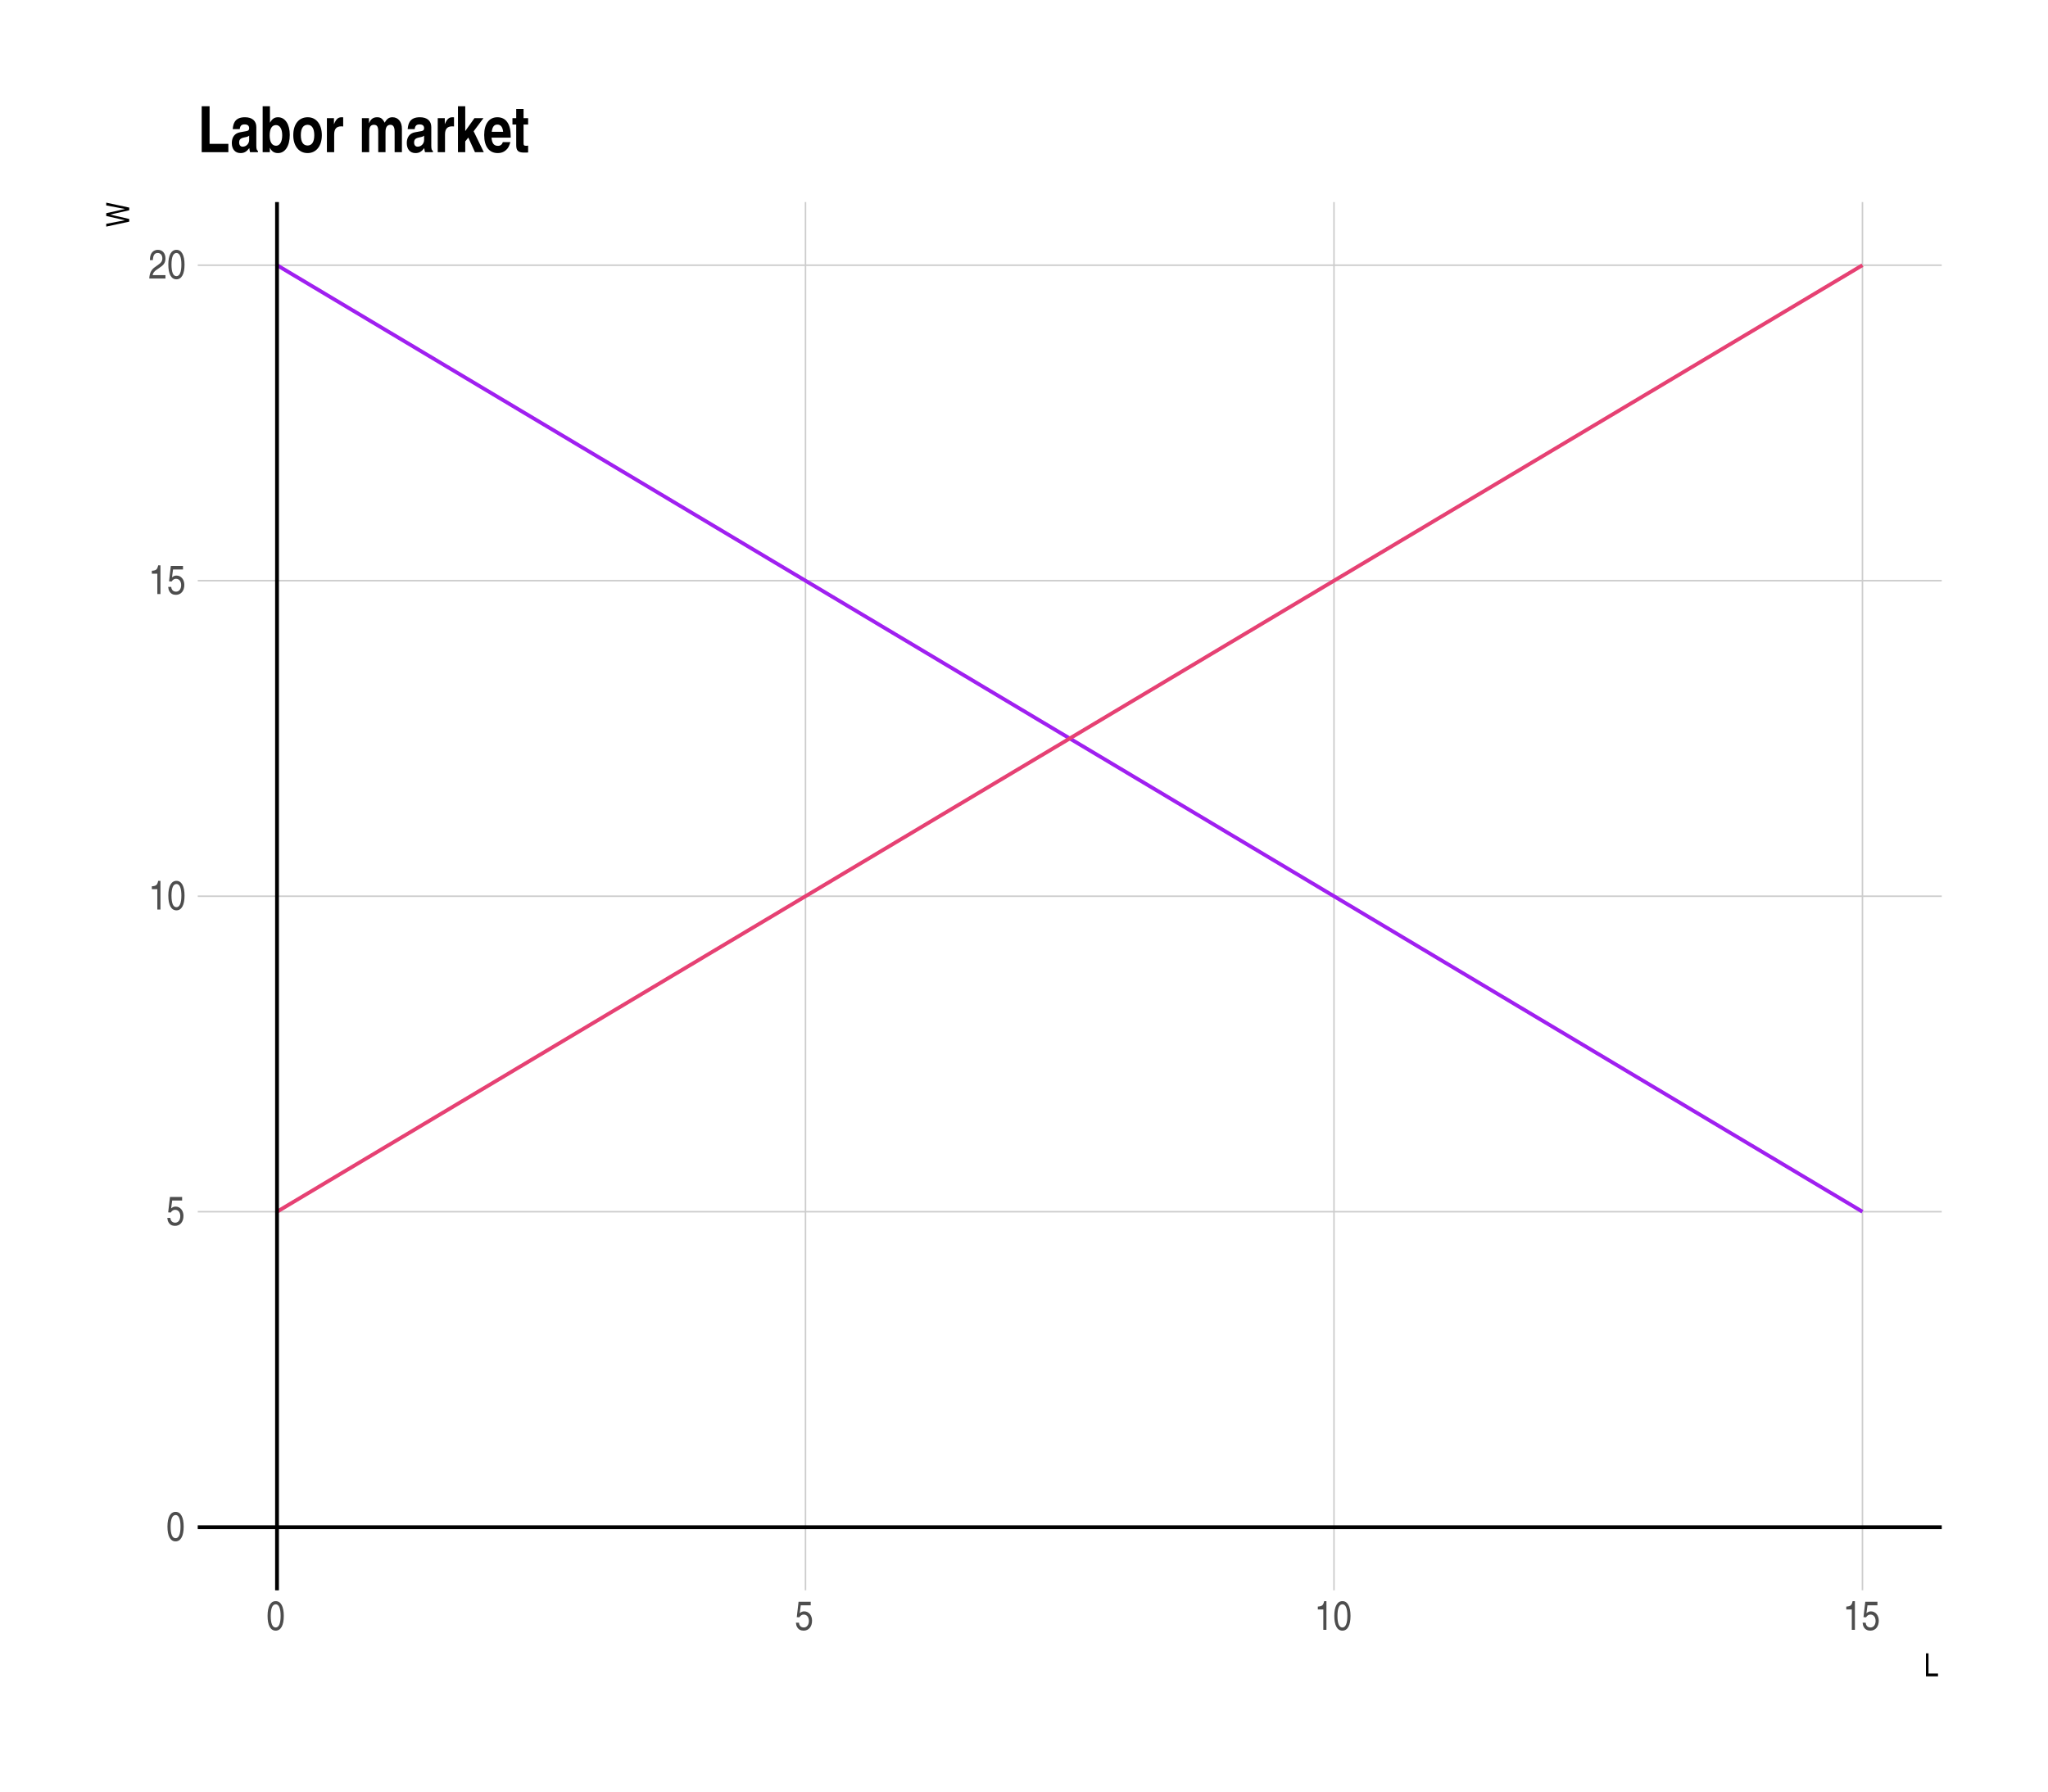
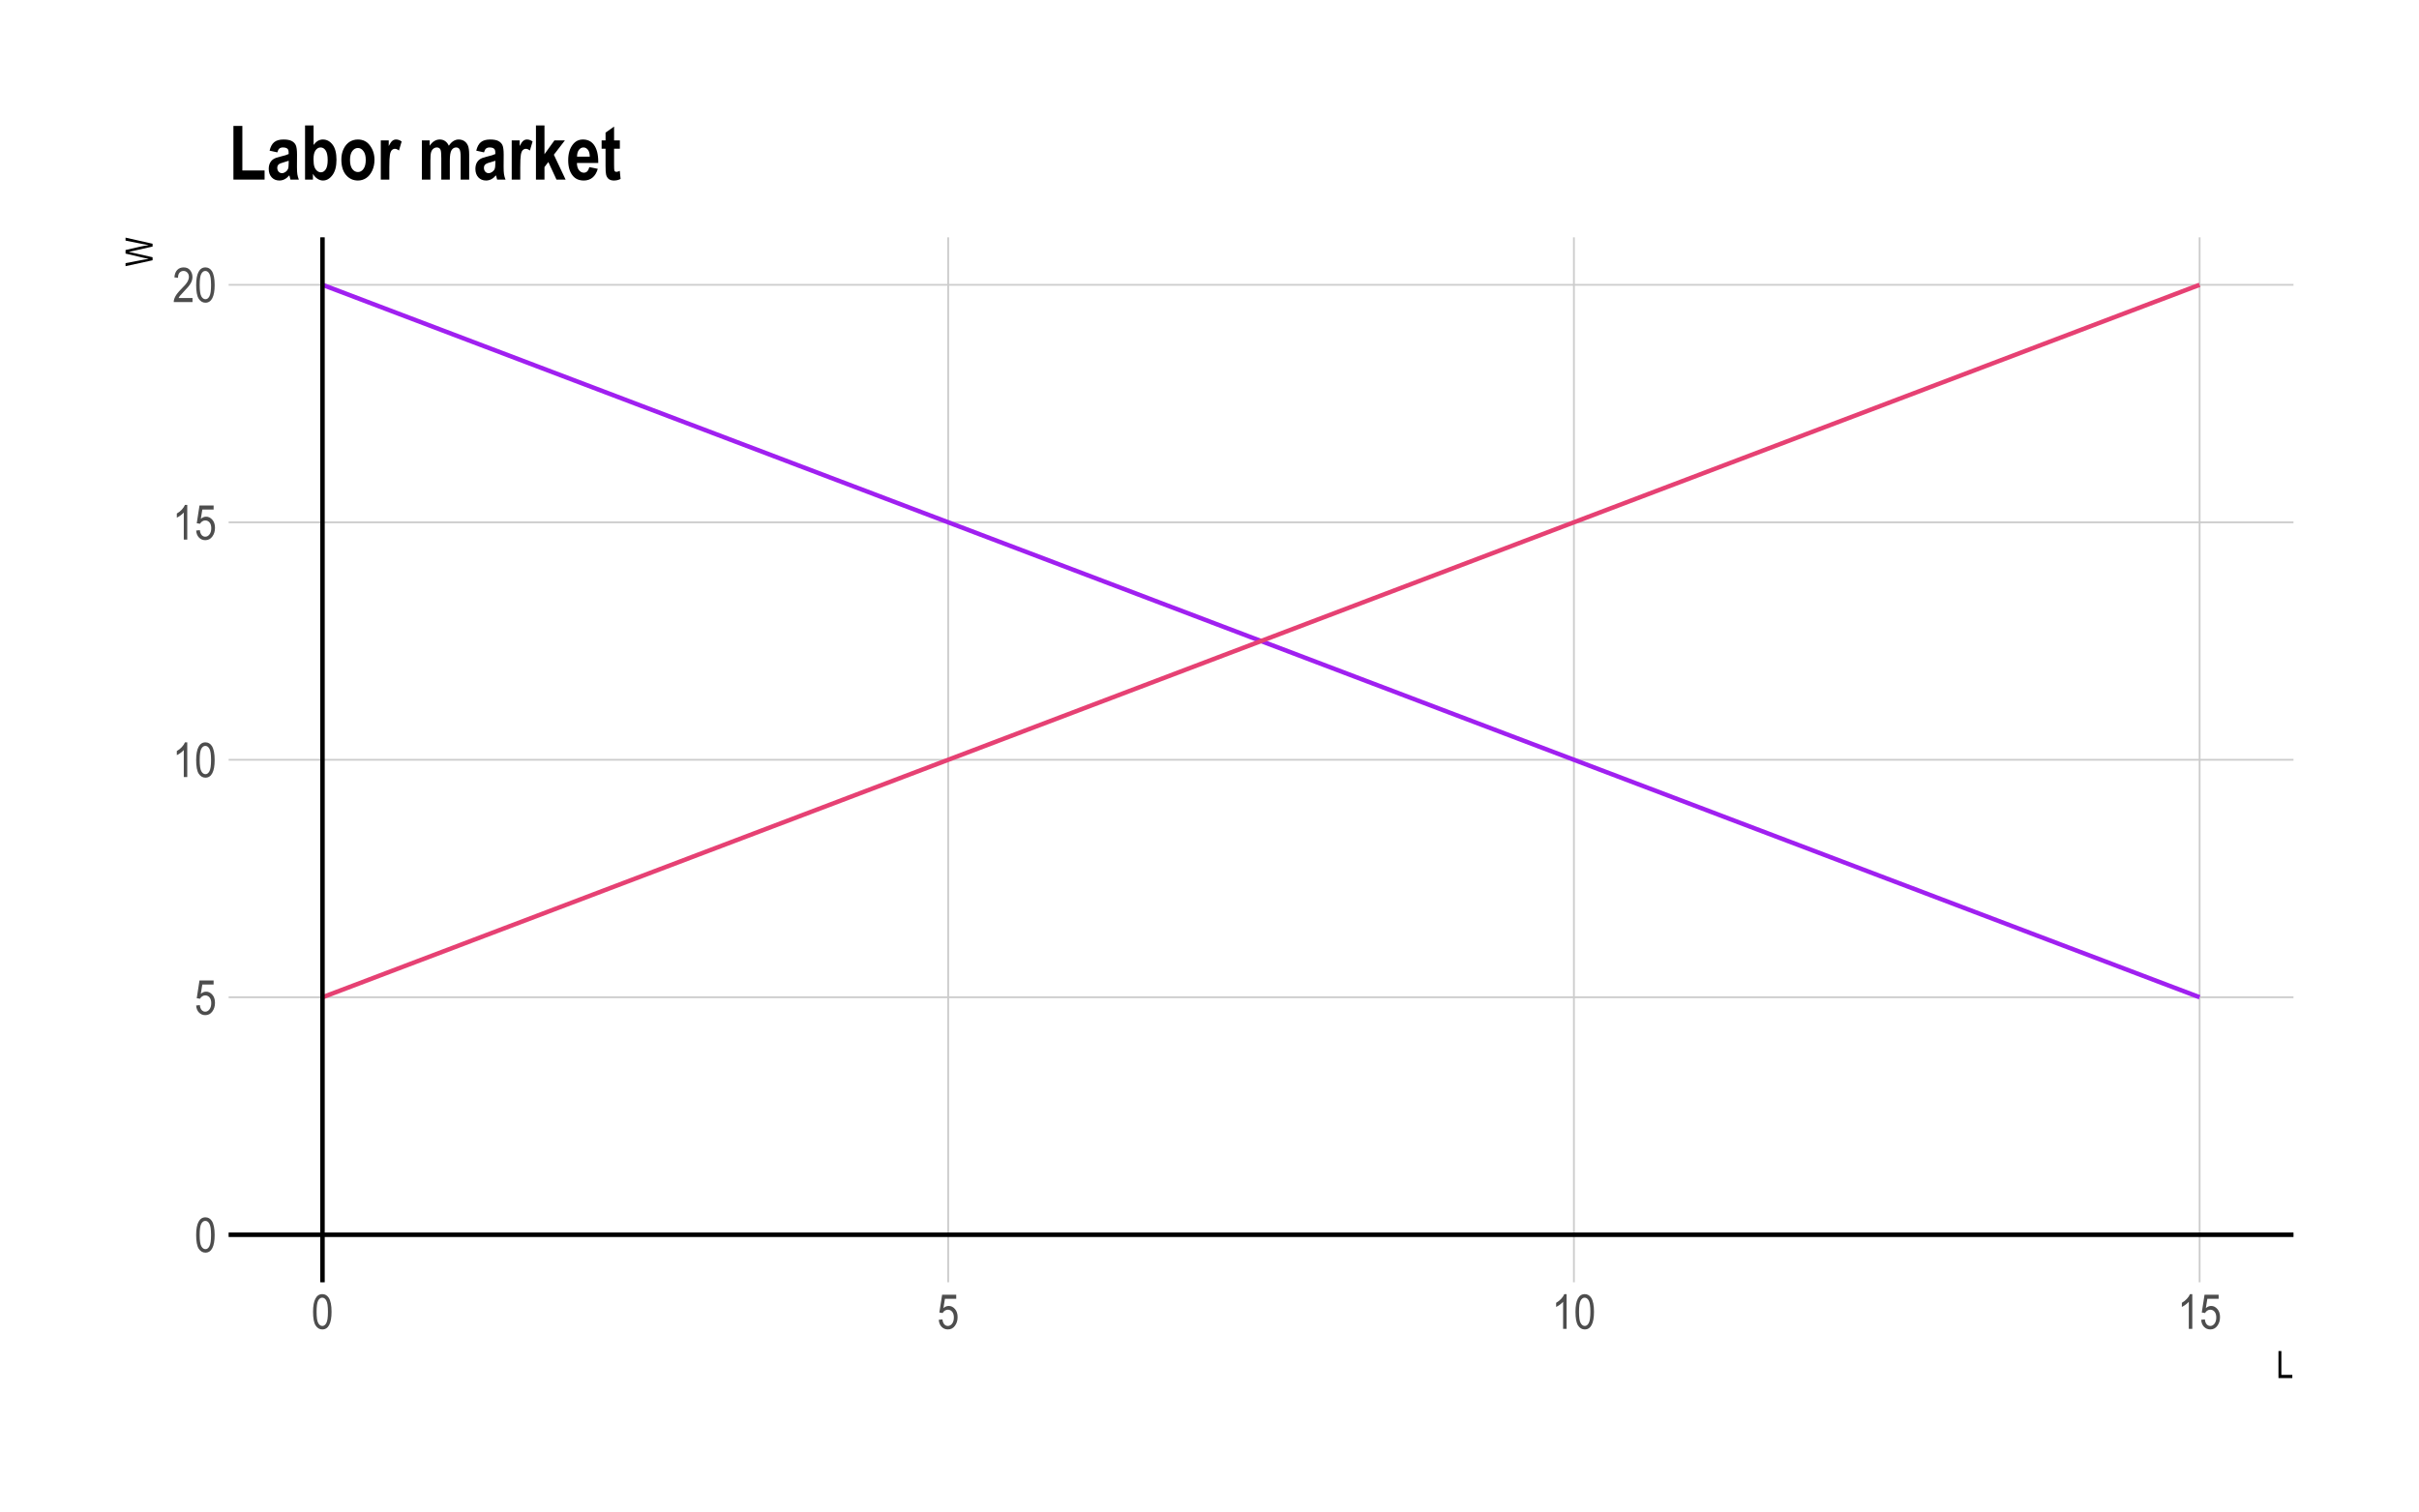
- <svg xmlns="http://www.w3.org/2000/svg" xmlns:xlink="http://www.w3.org/1999/xlink" width="576pt" height="504pt" viewBox="0 0 576 504" version="1.1">
+ <svg xmlns="http://www.w3.org/2000/svg" xmlns:xlink="http://www.w3.org/1999/xlink" width="576pt" height="360pt" viewBox="0 0 576 360" version="1.1">
  <defs>
    <g>
      <symbol overflow="visible" id="glyph0-0">
-         <path style="stroke:none;" d="" />
+         <path style="stroke:none;" d="M 0.25 0 L 0.25 -7.188 L 2.438 -7.188 L 2.438 0 Z M 0.516 -0.297 L 2.172 -0.297 L 2.172 -6.953 L 0.516 -6.953 Z M 0.516 -0.297 " />
      </symbol>
      <symbol overflow="visible" id="glyph0-1">
-         <path style="stroke:none;" d="M 2.641 -8.078 C 1.172 -8.078 0.344 -6.594 0.344 -3.938 C 0.344 -1.281 1.156 0.219 2.625 0.219 C 4.078 0.219 4.906 -1.281 4.906 -3.922 C 4.906 -6.562 4.078 -8.078 2.641 -8.078 Z M 2.641 -7.188 C 3.531 -7.188 4.016 -6.047 4.016 -3.938 C 4.016 -1.812 3.531 -0.672 2.625 -0.672 C 1.703 -0.672 1.234 -1.797 1.234 -3.938 C 1.234 -6.078 1.719 -7.188 2.641 -7.188 Z M 2.641 -7.188 " />
+         <path style="stroke:none;" d="M 0.375 -4.062 C 0.375 -5.438 0.562 -6.477 0.938 -7.188 C 1.312 -7.906 1.859 -8.266 2.578 -8.266 C 3.223 -8.266 3.734 -7.977 4.109 -7.406 C 4.555 -6.707 4.781 -5.594 4.781 -4.062 C 4.781 -2.688 4.594 -1.641 4.219 -0.922 C 3.852 -0.211 3.305 0.141 2.578 0.141 C 1.93 0.141 1.398 -0.172 0.984 -0.797 C 0.578 -1.43 0.375 -2.52 0.375 -4.062 Z M 1.219 -4.062 C 1.219 -2.727 1.348 -1.832 1.609 -1.375 C 1.867 -0.914 2.195 -0.688 2.594 -0.688 C 2.969 -0.688 3.281 -0.914 3.531 -1.375 C 3.789 -1.844 3.922 -2.738 3.922 -4.062 C 3.922 -5.395 3.789 -6.285 3.531 -6.734 C 3.281 -7.191 2.953 -7.422 2.547 -7.422 C 2.172 -7.422 1.852 -7.191 1.594 -6.734 C 1.344 -6.273 1.219 -5.383 1.219 -4.062 Z M 1.219 -4.062 " />
      </symbol>
      <symbol overflow="visible" id="glyph0-2">
-         <path style="stroke:none;" d="M 1.672 -6.906 L 4.469 -6.906 L 4.469 -7.906 L 1.047 -7.906 L 0.547 -3.578 L 1.266 -3.531 C 1.641 -4.078 2 -4.297 2.5 -4.297 C 3.375 -4.297 3.953 -3.594 3.953 -2.516 C 3.953 -1.422 3.375 -0.672 2.516 -0.672 C 2.062 -0.672 1.641 -0.859 1.422 -1.203 C 1.266 -1.422 1.203 -1.625 1.156 -2.016 L 0.297 -2.016 C 0.375 -1.391 0.453 -1.109 0.656 -0.766 C 1.031 -0.109 1.641 0.219 2.469 0.219 C 3.906 0.219 4.844 -0.891 4.844 -2.594 C 4.844 -4.094 3.922 -5.203 2.641 -5.203 C 2.156 -5.203 1.781 -5.047 1.375 -4.688 Z M 1.672 -6.906 " />
+         <path style="stroke:none;" d="M 0.375 -2.156 L 1.25 -2.25 C 1.312 -1.719 1.461 -1.32 1.703 -1.062 C 1.941 -0.812 2.219 -0.688 2.531 -0.688 C 2.926 -0.688 3.266 -0.867 3.547 -1.234 C 3.828 -1.598 3.969 -2.094 3.969 -2.719 C 3.969 -3.301 3.832 -3.754 3.562 -4.078 C 3.289 -4.398 2.945 -4.562 2.531 -4.562 C 2.281 -4.562 2.047 -4.488 1.828 -4.344 C 1.609 -4.207 1.43 -4.016 1.297 -3.766 L 0.516 -3.891 L 1.172 -8.125 L 4.531 -8.125 L 4.531 -7.156 L 1.844 -7.156 L 1.484 -4.938 C 1.879 -5.281 2.301 -5.453 2.75 -5.453 C 3.312 -5.453 3.801 -5.211 4.219 -4.734 C 4.645 -4.254 4.859 -3.609 4.859 -2.797 C 4.859 -1.984 4.645 -1.289 4.219 -0.719 C 3.801 -0.145 3.242 0.141 2.547 0.141 C 1.961 0.141 1.469 -0.062 1.062 -0.469 C 0.656 -0.875 0.426 -1.438 0.375 -2.156 Z M 0.375 -2.156 " />
      </symbol>
      <symbol overflow="visible" id="glyph0-3">
-         <path style="stroke:none;" d="M 3.375 -8.078 L 2.734 -8.078 C 2.469 -6.891 2.188 -6.641 0.953 -6.547 L 0.953 -5.734 L 2.5 -5.734 L 2.5 0 L 3.375 0 Z M 3.375 -8.078 " />
+         <path style="stroke:none;" d="M 3.5 0 L 2.672 0 L 2.672 -6.438 C 2.473 -6.219 2.211 -5.988 1.891 -5.75 C 1.578 -5.52 1.285 -5.344 1.016 -5.219 L 1.016 -6.203 C 1.473 -6.461 1.875 -6.781 2.219 -7.156 C 2.57 -7.539 2.816 -7.91 2.953 -8.266 L 3.5 -8.266 Z M 3.5 0 " />
      </symbol>
      <symbol overflow="visible" id="glyph0-4">
-         <path style="stroke:none;" d="M 1.234 -5.188 C 1.312 -6.594 1.719 -7.188 2.594 -7.188 C 3.375 -7.188 3.906 -6.594 3.906 -5.688 C 3.906 -5.266 3.797 -4.906 3.594 -4.641 C 3.453 -4.422 3.234 -4.219 2.672 -3.828 L 1.797 -3.203 C 0.766 -2.469 0.297 -1.5 0.234 0 L 4.781 0 L 4.781 -0.953 L 1.172 -0.953 C 1.234 -1.5 1.656 -2.062 2.328 -2.5 L 3.016 -2.969 C 3.734 -3.453 4.062 -3.734 4.312 -4.078 C 4.641 -4.516 4.781 -5.031 4.781 -5.656 C 4.781 -7.125 3.938 -8.078 2.656 -8.078 C 1.859 -8.078 1.188 -7.703 0.828 -7.078 C 0.547 -6.578 0.438 -6.125 0.406 -5.188 Z M 1.234 -5.188 " />
+         <path style="stroke:none;" d="M 4.75 -0.969 L 4.75 0 L 0.281 0 C 0.27 -0.395 0.391 -0.832 0.641 -1.312 C 0.891 -1.801 1.344 -2.379 2 -3.047 C 2.781 -3.816 3.289 -4.41 3.531 -4.828 C 3.77 -5.254 3.891 -5.648 3.891 -6.016 C 3.891 -6.43 3.766 -6.77 3.516 -7.031 C 3.273 -7.289 2.973 -7.422 2.609 -7.422 C 2.223 -7.422 1.906 -7.281 1.656 -7 C 1.414 -6.719 1.297 -6.312 1.297 -5.781 L 0.438 -5.891 C 0.5 -6.672 0.723 -7.258 1.109 -7.656 C 1.492 -8.062 2.004 -8.266 2.641 -8.266 C 3.328 -8.266 3.848 -8.031 4.203 -7.562 C 4.555 -7.102 4.734 -6.578 4.734 -5.984 C 4.734 -5.461 4.594 -4.957 4.312 -4.469 C 4.039 -3.988 3.516 -3.352 2.734 -2.562 C 2.242 -2.051 1.926 -1.703 1.781 -1.516 C 1.633 -1.336 1.52 -1.156 1.438 -0.969 Z M 4.75 -0.969 " />
      </symbol>
      <symbol overflow="visible" id="glyph1-0">
-         <path style="stroke:none;" d="" />
+         <path style="stroke:none;" d="M 0.188 0 L 0.188 -5.625 L 1.906 -5.625 L 1.906 0 Z M 0.406 -0.234 L 1.703 -0.234 L 1.703 -5.438 L 0.406 -5.438 Z M 0.406 -0.234 " />
      </symbol>
      <symbol overflow="visible" id="glyph1-1">
-         <path style="stroke:none;" d="M 1.281 -6.469 L 0.562 -6.469 L 0.562 0 L 3.953 0 L 3.953 -0.781 L 1.281 -0.781 Z M 1.281 -6.469 " />
+         <path style="stroke:none;" d="M 0.531 0 L 0.531 -6.438 L 1.219 -6.438 L 1.219 -0.766 L 3.828 -0.766 L 3.828 0 Z M 0.531 0 " />
      </symbol>
      <symbol overflow="visible" id="glyph2-0">
-         <path style="stroke:none;" d="" />
+         <path style="stroke:none;" d="M 0 -0.188 L -5.625 -0.188 L -5.625 -1.906 L 0 -1.906 Z M -0.234 -0.406 L -0.234 -1.703 L -5.438 -1.703 L -5.438 -0.406 Z M -0.234 -0.406 " />
      </symbol>
      <symbol overflow="visible" id="glyph2-1">
-         <path style="stroke:none;" d="M -5.391 -3.484 L 0 -4.703 L 0 -5.453 L -6.469 -6.844 L -6.469 -6.062 L -1.172 -5.062 L -6.469 -3.875 L -6.469 -3.094 L -1.172 -1.891 L -6.469 -0.891 L -6.469 -0.109 L 0 -1.5 L 0 -2.25 Z M -5.391 -3.484 " />
+         <path style="stroke:none;" d="M 0 -1.5 L -6.438 -0.094 L -6.438 -0.812 L -2.219 -1.625 C -1.781 -1.707 -1.344 -1.781 -0.906 -1.844 L -2.094 -2.078 L -6.438 -3.094 L -6.438 -3.938 L -3.188 -4.688 C -2.383 -4.875 -1.625 -5.016 -0.906 -5.109 C -1.32 -5.172 -1.785 -5.254 -2.297 -5.359 L -6.438 -6.188 L -6.438 -6.891 L 0 -5.438 L 0 -4.766 L -4.906 -3.656 L -5.672 -3.484 C -5.391 -3.441 -5.133 -3.391 -4.906 -3.328 L 0 -2.219 Z M 0 -1.5 " />
      </symbol>
      <symbol overflow="visible" id="glyph3-0">
-         <path style="stroke:none;" d="" />
+         <path style="stroke:none;" d="M 0.391 0 L 0.391 -11.25 L 3.812 -11.25 L 3.812 0 Z M 0.797 -0.469 L 3.406 -0.469 L 3.406 -10.875 L 0.797 -10.875 Z M 0.797 -0.469 " />
      </symbol>
      <symbol overflow="visible" id="glyph3-1">
-         <path style="stroke:none;" d="M 3.328 -12.922 L 1.109 -12.922 L 1.109 0 L 8.609 0 L 8.609 -2.344 L 3.328 -2.344 Z M 3.328 -12.922 " />
+         <path style="stroke:none;" d="M 1.141 0 L 1.141 -12.781 L 3.266 -12.781 L 3.266 -2.172 L 8.562 -2.172 L 8.562 0 Z M 1.141 0 " />
      </symbol>
      <symbol overflow="visible" id="glyph3-2">
-         <path style="stroke:none;" d="M 2.656 -6.484 C 2.797 -7.453 3.156 -7.812 4.031 -7.812 C 4.875 -7.812 5.312 -7.453 5.312 -6.734 C 5.312 -6.266 5.094 -6.031 4.594 -5.938 L 2.734 -5.594 C 1.266 -5.328 0.438 -4.234 0.438 -2.562 C 0.438 -0.828 1.375 0.25 2.875 0.25 C 3.906 0.25 4.547 -0.109 5.359 -1.141 C 5.422 -0.609 5.438 -0.469 5.562 0 L 7.781 0 L 7.781 -0.375 C 7.453 -0.516 7.328 -0.922 7.328 -1.875 L 7.328 -7.062 C 7.328 -8.812 6.156 -9.828 4.141 -9.828 C 2.766 -9.828 1.859 -9.438 1.297 -8.609 C 0.953 -8.047 0.797 -7.547 0.688 -6.484 Z M 5.312 -3.438 C 5.312 -2.391 4.5 -1.547 3.484 -1.547 C 2.875 -1.547 2.5 -2 2.5 -2.719 C 2.5 -3.547 2.859 -3.922 3.906 -4.141 C 4.734 -4.297 5.047 -4.406 5.312 -4.656 Z M 5.312 -3.438 " />
+         <path style="stroke:none;" d="M 2.578 -6.484 L 0.734 -6.891 C 0.961 -7.836 1.332 -8.516 1.844 -8.922 C 2.352 -9.336 3.086 -9.547 4.047 -9.547 C 4.898 -9.547 5.551 -9.426 6 -9.188 C 6.457 -8.945 6.781 -8.617 6.969 -8.203 C 7.164 -7.785 7.266 -7.035 7.266 -5.953 L 7.25 -3.062 C 7.25 -2.258 7.281 -1.66 7.344 -1.266 C 7.406 -0.867 7.523 -0.445 7.703 0 L 5.703 0 L 5.438 -1.016 C 5.094 -0.609 4.723 -0.301 4.328 -0.094 C 3.93 0.113 3.508 0.219 3.062 0.219 C 2.32 0.219 1.711 -0.031 1.234 -0.531 C 0.766 -1.039 0.531 -1.711 0.531 -2.547 C 0.531 -3.066 0.625 -3.523 0.812 -3.922 C 1.008 -4.316 1.281 -4.629 1.625 -4.859 C 1.977 -5.098 2.547 -5.305 3.328 -5.484 C 4.266 -5.703 4.914 -5.906 5.281 -6.094 C 5.281 -6.602 5.242 -6.938 5.172 -7.094 C 5.098 -7.258 4.961 -7.395 4.766 -7.5 C 4.566 -7.602 4.289 -7.656 3.938 -7.656 C 3.57 -7.656 3.285 -7.57 3.078 -7.406 C 2.867 -7.238 2.703 -6.93 2.578 -6.484 Z M 5.281 -4.484 C 5.02 -4.379 4.617 -4.254 4.078 -4.109 C 3.453 -3.953 3.039 -3.77 2.844 -3.562 C 2.656 -3.363 2.562 -3.109 2.562 -2.797 C 2.562 -2.441 2.664 -2.141 2.875 -1.891 C 3.094 -1.648 3.363 -1.531 3.688 -1.531 C 3.969 -1.531 4.25 -1.629 4.531 -1.828 C 4.812 -2.023 5.004 -2.254 5.109 -2.516 C 5.223 -2.785 5.281 -3.273 5.281 -3.984 Z M 5.281 -4.484 " />
      </symbol>
      <symbol overflow="visible" id="glyph3-3">
-         <path style="stroke:none;" d="M 2.953 -12.922 L 0.906 -12.922 L 0.906 0 L 2.922 0 L 2.922 -1.266 C 3.422 -0.234 4.141 0.25 5.219 0.25 C 7.234 0.25 8.531 -1.75 8.531 -4.891 C 8.531 -7.859 7.219 -9.828 5.234 -9.828 C 4.234 -9.828 3.578 -9.391 2.953 -8.281 Z M 4.656 -7.625 C 5.734 -7.625 6.406 -6.547 6.406 -4.75 C 6.406 -2.953 5.734 -1.812 4.688 -1.812 C 3.531 -1.812 2.875 -2.859 2.875 -4.703 C 2.875 -6.609 3.516 -7.625 4.656 -7.625 Z M 4.656 -7.625 " />
+         <path style="stroke:none;" d="M 0.969 0 L 0.969 -12.891 L 3 -12.891 L 3 -8.25 C 3.312 -8.676 3.648 -9 4.016 -9.219 C 4.391 -9.438 4.789 -9.547 5.219 -9.547 C 6.125 -9.547 6.891 -9.141 7.516 -8.328 C 8.141 -7.516 8.453 -6.312 8.453 -4.719 C 8.453 -3.133 8.129 -1.914 7.484 -1.062 C 6.848 -0.207 6.098 0.219 5.234 0.219 C 4.797 0.219 4.363 0.082 3.938 -0.188 C 3.508 -0.457 3.145 -0.852 2.844 -1.375 L 2.844 0 Z M 2.984 -4.875 C 2.984 -4.07 3.055 -3.457 3.203 -3.031 C 3.359 -2.613 3.578 -2.289 3.859 -2.062 C 4.141 -1.844 4.438 -1.734 4.75 -1.734 C 5.195 -1.734 5.578 -1.969 5.891 -2.438 C 6.203 -2.906 6.359 -3.645 6.359 -4.656 C 6.359 -5.707 6.195 -6.469 5.875 -6.938 C 5.562 -7.414 5.16 -7.656 4.672 -7.656 C 4.203 -7.656 3.801 -7.426 3.469 -6.969 C 3.145 -6.508 2.984 -5.812 2.984 -4.875 Z M 2.984 -4.875 " />
      </symbol>
      <symbol overflow="visible" id="glyph3-4">
-         <path style="stroke:none;" d="M 4.578 -9.828 C 2.062 -9.828 0.5 -7.891 0.5 -4.766 C 0.5 -1.734 2.094 0.25 4.516 0.25 C 6.953 0.25 8.531 -1.734 8.531 -4.766 C 8.531 -7.828 6.969 -9.828 4.578 -9.828 Z M 4.531 -7.703 C 5.734 -7.703 6.406 -6.656 6.406 -4.781 C 6.406 -2.891 5.734 -1.875 4.516 -1.875 C 3.297 -1.875 2.625 -2.891 2.625 -4.781 C 2.625 -6.703 3.297 -7.703 4.531 -7.703 Z M 4.531 -7.703 " />
+         <path style="stroke:none;" d="M 0.594 -4.797 C 0.594 -5.711 0.77 -6.547 1.125 -7.297 C 1.488 -8.047 1.961 -8.609 2.547 -8.984 C 3.141 -9.359 3.801 -9.547 4.531 -9.547 C 5.758 -9.547 6.723 -9.062 7.422 -8.094 C 8.129 -7.133 8.484 -6.008 8.484 -4.719 C 8.484 -3.758 8.301 -2.891 7.938 -2.109 C 7.57 -1.336 7.094 -0.754 6.5 -0.359 C 5.906 0.023 5.254 0.219 4.547 0.219 C 3.41 0.219 2.469 -0.211 1.719 -1.078 C 0.969 -1.953 0.594 -3.191 0.594 -4.797 Z M 2.656 -4.672 C 2.656 -3.723 2.836 -3.004 3.203 -2.516 C 3.578 -2.035 4.023 -1.797 4.547 -1.797 C 5.055 -1.797 5.492 -2.039 5.859 -2.531 C 6.223 -3.02 6.406 -3.738 6.406 -4.688 C 6.406 -5.613 6.219 -6.316 5.844 -6.797 C 5.477 -7.285 5.039 -7.531 4.531 -7.531 C 4.02 -7.531 3.578 -7.285 3.203 -6.797 C 2.836 -6.316 2.656 -5.609 2.656 -4.672 Z M 2.656 -4.672 " />
      </symbol>
      <symbol overflow="visible" id="glyph3-5">
-         <path style="stroke:none;" d="M 0.938 0 L 2.984 0 L 2.984 -4.984 C 2.984 -6.531 3.625 -7.266 4.984 -7.266 C 5.219 -7.266 5.328 -7.266 5.516 -7.234 L 5.516 -9.797 L 5.422 -9.812 C 5.203 -9.828 5.203 -9.828 5.094 -9.828 C 4.094 -9.828 3.531 -9.328 2.922 -7.859 L 2.922 -9.578 L 0.938 -9.578 Z M 0.938 0 " />
+         <path style="stroke:none;" d="M 3 0 L 0.969 0 L 0.969 -9.328 L 2.859 -9.328 L 2.859 -8 C 3.18 -8.625 3.469 -9.035 3.719 -9.234 C 3.977 -9.441 4.273 -9.547 4.609 -9.547 C 5.066 -9.547 5.508 -9.391 5.938 -9.078 L 5.297 -6.922 C 4.961 -7.191 4.645 -7.328 4.344 -7.328 C 4.062 -7.328 3.812 -7.223 3.594 -7.016 C 3.383 -6.805 3.234 -6.43 3.141 -5.891 C 3.047 -5.348 3 -4.348 3 -2.891 Z M 3 0 " />
      </symbol>
      <symbol overflow="visible" id="glyph3-6">
        <path style="stroke:none;" d="" />
      </symbol>
      <symbol overflow="visible" id="glyph3-7">
-         <path style="stroke:none;" d="M 2.922 -9.578 L 0.938 -9.578 L 0.938 0 L 2.984 0 L 2.984 -5.828 C 2.984 -7.078 3.422 -7.703 4.297 -7.703 C 5.203 -7.703 5.531 -7.203 5.531 -5.766 L 5.531 0 L 7.578 0 L 7.578 -5.734 C 7.578 -7.016 8.062 -7.703 8.969 -7.703 C 9.734 -7.703 10.141 -7.062 10.141 -5.812 L 10.141 0 L 12.188 0 L 12.188 -6.625 C 12.188 -8.547 11.125 -9.828 9.547 -9.828 C 8.562 -9.828 7.969 -9.406 7.344 -8.297 C 6.719 -9.469 6.203 -9.828 5.219 -9.828 C 4.109 -9.828 3.422 -9.312 2.922 -8.125 Z M 2.922 -9.578 " />
+         <path style="stroke:none;" d="M 0.906 -9.328 L 2.766 -9.328 L 2.766 -8.062 C 3.098 -8.562 3.461 -8.93 3.859 -9.172 C 4.266 -9.422 4.695 -9.547 5.156 -9.547 C 5.645 -9.547 6.07 -9.422 6.438 -9.172 C 6.801 -8.93 7.098 -8.562 7.328 -8.062 C 7.66 -8.562 8.02 -8.93 8.406 -9.172 C 8.801 -9.422 9.219 -9.547 9.656 -9.547 C 10.176 -9.547 10.625 -9.422 11 -9.172 C 11.383 -8.922 11.676 -8.562 11.875 -8.094 C 12.07 -7.633 12.172 -6.926 12.172 -5.969 L 12.172 0 L 10.141 0 L 10.141 -5.328 C 10.141 -6.266 10.055 -6.883 9.891 -7.188 C 9.723 -7.5 9.445 -7.656 9.062 -7.656 C 8.613 -7.656 8.25 -7.438 7.969 -7 C 7.695 -6.57 7.562 -5.734 7.562 -4.484 L 7.562 0 L 5.531 0 L 5.531 -5.109 C 5.531 -6.129 5.473 -6.785 5.359 -7.078 C 5.211 -7.461 4.914 -7.656 4.469 -7.656 C 4.176 -7.656 3.898 -7.555 3.641 -7.359 C 3.391 -7.16 3.207 -6.867 3.094 -6.484 C 2.988 -6.098 2.938 -5.445 2.938 -4.531 L 2.938 0 L 0.906 0 Z M 0.906 -9.328 " />
      </symbol>
      <symbol overflow="visible" id="glyph3-8">
-         <path style="stroke:none;" d="M 3.078 -3.031 L 3.938 -4.109 L 5.812 0 L 8.297 0 L 5.438 -5.875 L 8.203 -9.578 L 5.672 -9.578 L 3.078 -5.938 L 3.078 -12.922 L 1.031 -12.922 L 1.031 0 L 3.078 0 Z M 3.078 -3.031 " />
+         <path style="stroke:none;" d="M 1 0 L 1 -12.891 L 3.031 -12.891 L 3.031 -6.047 L 5.391 -9.328 L 7.891 -9.328 L 5.266 -5.922 L 8.062 0 L 5.891 0 L 3.953 -4.188 L 3.031 -2.984 L 3.031 0 Z M 1 0 " />
      </symbol>
      <symbol overflow="visible" id="glyph3-9">
-         <path style="stroke:none;" d="M 5.578 -2.828 C 5.375 -2.141 4.906 -1.781 4.219 -1.781 C 3.094 -1.781 2.531 -2.484 2.406 -4.094 L 7.797 -4.094 L 7.797 -4.531 C 7.797 -7.938 6.469 -9.828 4.062 -9.828 C 1.734 -9.828 0.344 -7.953 0.344 -4.828 C 0.344 -1.578 1.734 0.25 4.172 0.25 C 5.062 0.25 5.797 0 6.391 -0.516 C 7.062 -1.078 7.359 -1.641 7.703 -2.828 Z M 2.469 -5.734 C 2.641 -7.125 3.125 -7.766 4.047 -7.766 C 4.984 -7.766 5.531 -7.094 5.672 -5.734 Z M 2.469 -5.734 " />
+         <path style="stroke:none;" d="M 5.5 -2.969 L 7.516 -2.562 C 7.242 -1.625 6.82 -0.926 6.25 -0.469 C 5.688 -0.008 5 0.219 4.188 0.219 C 3.051 0.219 2.176 -0.16 1.562 -0.922 C 0.832 -1.797 0.469 -3.023 0.469 -4.609 C 0.469 -6.172 0.836 -7.422 1.578 -8.359 C 2.191 -9.148 2.992 -9.547 3.984 -9.547 C 5.078 -9.547 5.938 -9.141 6.562 -8.328 C 7.27 -7.398 7.625 -6.035 7.625 -4.234 L 7.625 -3.953 L 2.547 -3.953 C 2.555 -3.211 2.723 -2.641 3.047 -2.234 C 3.367 -1.836 3.754 -1.641 4.203 -1.641 C 4.848 -1.641 5.281 -2.082 5.5 -2.969 Z M 5.609 -5.469 C 5.598 -6.195 5.445 -6.742 5.156 -7.109 C 4.863 -7.473 4.516 -7.656 4.109 -7.656 C 3.68 -7.656 3.32 -7.461 3.031 -7.078 C 2.727 -6.691 2.578 -6.156 2.578 -5.469 Z M 5.609 -5.469 " />
      </symbol>
      <symbol overflow="visible" id="glyph3-10">
-         <path style="stroke:none;" d="M 3.266 -12.172 L 1.203 -12.172 L 1.203 -9.578 L 0.141 -9.578 L 0.141 -7.781 L 1.203 -7.781 L 1.203 -1.969 C 1.203 -0.453 1.734 0.078 3.297 0.109 L 3.562 0.109 C 3.812 0.109 3.938 0.109 4.359 0.094 L 4.547 0.078 L 4.547 -1.844 C 4.266 -1.797 4.25 -1.797 4.109 -1.797 C 3.391 -1.797 3.266 -1.906 3.266 -2.578 L 3.266 -7.781 L 4.547 -7.781 L 4.547 -9.578 L 3.266 -9.578 Z M 3.266 -12.172 " />
+         <path style="stroke:none;" d="M 4.562 -9.328 L 4.562 -7.359 L 3.188 -7.359 L 3.188 -3.609 C 3.188 -2.785 3.207 -2.312 3.25 -2.188 C 3.32 -1.957 3.488 -1.844 3.75 -1.844 C 3.938 -1.844 4.203 -1.922 4.547 -2.078 L 4.734 -0.156 C 4.266 0.094 3.734 0.219 3.141 0.219 C 2.617 0.219 2.203 0.094 1.891 -0.156 C 1.586 -0.406 1.383 -0.758 1.281 -1.219 C 1.195 -1.562 1.156 -2.254 1.156 -3.297 L 1.156 -7.359 L 0.219 -7.359 L 0.219 -9.328 L 1.156 -9.328 L 1.156 -11.188 L 3.188 -12.625 L 3.188 -9.328 Z M 4.562 -9.328 " />
      </symbol>
    </g>
    <clipPath id="clip1">
-       <path d="M 55.617 429 L 546.113 429 L 546.113 430 L 55.617 430 Z M 55.617 429 " />
+       <path d="M 54.441 293 L 546.113 293 L 546.113 295 L 54.441 295 Z M 54.441 293 " />
    </clipPath>
    <clipPath id="clip2">
-       <path d="M 55.617 340 L 546.113 340 L 546.113 342 L 55.617 342 Z M 55.617 340 " />
+       <path d="M 54.441 237 L 546.113 237 L 546.113 238 L 54.441 238 Z M 54.441 237 " />
    </clipPath>
    <clipPath id="clip3">
-       <path d="M 55.617 251 L 546.113 251 L 546.113 253 L 55.617 253 Z M 55.617 251 " />
+       <path d="M 54.441 180 L 546.113 180 L 546.113 182 L 54.441 182 Z M 54.441 180 " />
    </clipPath>
    <clipPath id="clip4">
-       <path d="M 55.617 163 L 546.113 163 L 546.113 164 L 55.617 164 Z M 55.617 163 " />
+       <path d="M 54.441 124 L 546.113 124 L 546.113 125 L 54.441 125 Z M 54.441 124 " />
    </clipPath>
    <clipPath id="clip5">
-       <path d="M 55.617 74 L 546.113 74 L 546.113 75 L 55.617 75 Z M 55.617 74 " />
+       <path d="M 54.441 67 L 546.113 67 L 546.113 69 L 54.441 69 Z M 54.441 67 " />
    </clipPath>
    <clipPath id="clip6">
-       <path d="M 77 56.852 L 79 56.852 L 79 447.383 L 77 447.383 Z M 77 56.852 " />
+       <path d="M 76 56.523 L 78 56.523 L 78 305.395 L 76 305.395 Z M 76 56.523 " />
    </clipPath>
    <clipPath id="clip7">
-       <path d="M 226 56.852 L 227 56.852 L 227 447.383 L 226 447.383 Z M 226 56.852 " />
+       <path d="M 225 56.523 L 226 56.523 L 226 305.395 L 225 305.395 Z M 225 56.523 " />
    </clipPath>
    <clipPath id="clip8">
-       <path d="M 374 56.852 L 376 56.852 L 376 447.383 L 374 447.383 Z M 374 56.852 " />
+       <path d="M 374 56.523 L 375 56.523 L 375 305.395 L 374 305.395 Z M 374 56.523 " />
    </clipPath>
    <clipPath id="clip9">
-       <path d="M 523 56.852 L 525 56.852 L 525 447.383 L 523 447.383 Z M 523 56.852 " />
+       <path d="M 523 56.523 L 524 56.523 L 524 305.395 L 523 305.395 Z M 523 56.523 " />
    </clipPath>
    <clipPath id="clip10">
-       <path d="M 77 56.852 L 79 56.852 L 79 447.383 L 77 447.383 Z M 77 56.852 " />
+       <path d="M 76 56.523 L 78 56.523 L 78 305.395 L 76 305.395 Z M 76 56.523 " />
    </clipPath>
    <clipPath id="clip11">
-       <path d="M 55.617 429 L 546.113 429 L 546.113 431 L 55.617 431 Z M 55.617 429 " />
+       <path d="M 54.441 293 L 546.113 293 L 546.113 295 L 54.441 295 Z M 54.441 293 " />
    </clipPath>
  </defs>
-   <g id="surface6">
-     <rect x="0" y="0" width="576" height="504" style="fill:rgb(100%,100%,100%);fill-opacity:1;stroke:none;" />
+   <g id="surface4">
+     <rect x="0" y="0" width="576" height="360" style="fill:rgb(100%,100%,100%);fill-opacity:1;stroke:none;" />
    <g clip-path="url(#clip1)" clip-rule="nonzero">
-       <path style="fill:none;stroke-width:0.427;stroke-linecap:butt;stroke-linejoin:round;stroke:rgb(80%,80%,80%);stroke-opacity:1;stroke-miterlimit:10;" d="M 55.617 429.633 L 546.113 429.633 " />
+       <path style="fill:none;stroke-width:0.427;stroke-linecap:butt;stroke-linejoin:round;stroke:rgb(80%,80%,80%);stroke-opacity:1;stroke-miterlimit:10;" d="M 54.441 294.082 L 546.113 294.082 " />
    </g>
    <g clip-path="url(#clip2)" clip-rule="nonzero">
-       <path style="fill:none;stroke-width:0.427;stroke-linecap:butt;stroke-linejoin:round;stroke:rgb(80%,80%,80%);stroke-opacity:1;stroke-miterlimit:10;" d="M 55.617 340.875 L 546.113 340.875 " />
+       <path style="fill:none;stroke-width:0.427;stroke-linecap:butt;stroke-linejoin:round;stroke:rgb(80%,80%,80%);stroke-opacity:1;stroke-miterlimit:10;" d="M 54.441 237.52 L 546.113 237.52 " />
    </g>
    <g clip-path="url(#clip3)" clip-rule="nonzero">
-       <path style="fill:none;stroke-width:0.427;stroke-linecap:butt;stroke-linejoin:round;stroke:rgb(80%,80%,80%);stroke-opacity:1;stroke-miterlimit:10;" d="M 55.617 252.117 L 546.113 252.117 " />
+       <path style="fill:none;stroke-width:0.427;stroke-linecap:butt;stroke-linejoin:round;stroke:rgb(80%,80%,80%);stroke-opacity:1;stroke-miterlimit:10;" d="M 54.441 180.961 L 546.113 180.961 " />
    </g>
    <g clip-path="url(#clip4)" clip-rule="nonzero">
-       <path style="fill:none;stroke-width:0.427;stroke-linecap:butt;stroke-linejoin:round;stroke:rgb(80%,80%,80%);stroke-opacity:1;stroke-miterlimit:10;" d="M 55.617 163.359 L 546.113 163.359 " />
+       <path style="fill:none;stroke-width:0.427;stroke-linecap:butt;stroke-linejoin:round;stroke:rgb(80%,80%,80%);stroke-opacity:1;stroke-miterlimit:10;" d="M 54.441 124.398 L 546.113 124.398 " />
    </g>
    <g clip-path="url(#clip5)" clip-rule="nonzero">
-       <path style="fill:none;stroke-width:0.427;stroke-linecap:butt;stroke-linejoin:round;stroke:rgb(80%,80%,80%);stroke-opacity:1;stroke-miterlimit:10;" d="M 55.617 74.602 L 546.113 74.602 " />
+       <path style="fill:none;stroke-width:0.427;stroke-linecap:butt;stroke-linejoin:round;stroke:rgb(80%,80%,80%);stroke-opacity:1;stroke-miterlimit:10;" d="M 54.441 67.836 L 546.113 67.836 " />
    </g>
    <g clip-path="url(#clip6)" clip-rule="nonzero">
-       <path style="fill:none;stroke-width:0.427;stroke-linecap:butt;stroke-linejoin:round;stroke:rgb(80%,80%,80%);stroke-opacity:1;stroke-miterlimit:10;" d="M 77.91 447.383 L 77.91 56.852 " />
+       <path style="fill:none;stroke-width:0.427;stroke-linecap:butt;stroke-linejoin:round;stroke:rgb(80%,80%,80%);stroke-opacity:1;stroke-miterlimit:10;" d="M 76.789 305.395 L 76.789 56.523 " />
    </g>
    <g clip-path="url(#clip7)" clip-rule="nonzero">
-       <path style="fill:none;stroke-width:0.427;stroke-linecap:butt;stroke-linejoin:round;stroke:rgb(80%,80%,80%);stroke-opacity:1;stroke-miterlimit:10;" d="M 226.547 447.383 L 226.547 56.852 " />
+       <path style="fill:none;stroke-width:0.427;stroke-linecap:butt;stroke-linejoin:round;stroke:rgb(80%,80%,80%);stroke-opacity:1;stroke-miterlimit:10;" d="M 225.781 305.395 L 225.781 56.523 " />
    </g>
    <g clip-path="url(#clip8)" clip-rule="nonzero">
-       <path style="fill:none;stroke-width:0.427;stroke-linecap:butt;stroke-linejoin:round;stroke:rgb(80%,80%,80%);stroke-opacity:1;stroke-miterlimit:10;" d="M 375.184 447.383 L 375.184 56.852 " />
+       <path style="fill:none;stroke-width:0.427;stroke-linecap:butt;stroke-linejoin:round;stroke:rgb(80%,80%,80%);stroke-opacity:1;stroke-miterlimit:10;" d="M 374.773 305.395 L 374.773 56.523 " />
    </g>
    <g clip-path="url(#clip9)" clip-rule="nonzero">
-       <path style="fill:none;stroke-width:0.427;stroke-linecap:butt;stroke-linejoin:round;stroke:rgb(80%,80%,80%);stroke-opacity:1;stroke-miterlimit:10;" d="M 523.816 447.383 L 523.816 56.852 " />
+       <path style="fill:none;stroke-width:0.427;stroke-linecap:butt;stroke-linejoin:round;stroke:rgb(80%,80%,80%);stroke-opacity:1;stroke-miterlimit:10;" d="M 523.762 305.395 L 523.762 56.523 " />
    </g>
-     <path style="fill:none;stroke-width:1.067;stroke-linecap:butt;stroke-linejoin:round;stroke:rgb(62.745%,12.549%,94.118%);stroke-opacity:1;stroke-miterlimit:10;" d="M 77.91 74.602 L 82.371 77.266 L 86.828 79.926 L 91.289 82.59 L 95.746 85.254 L 100.207 87.914 L 104.664 90.578 L 109.125 93.242 L 113.586 95.902 L 118.043 98.566 L 122.504 101.23 L 126.961 103.891 L 131.422 106.555 L 135.879 109.219 L 140.34 111.879 L 144.797 114.543 L 149.258 117.207 L 153.715 119.867 L 158.176 122.531 L 162.633 125.195 L 167.094 127.855 L 171.551 130.52 L 176.012 133.184 L 180.469 135.844 L 184.93 138.508 L 189.387 141.172 L 193.848 143.832 L 198.305 146.496 L 202.766 149.16 L 207.223 151.82 L 211.684 154.484 L 216.141 157.148 L 220.602 159.809 L 225.059 162.473 L 229.52 165.133 L 233.977 167.797 L 238.438 170.461 L 242.898 173.121 L 247.355 175.785 L 251.816 178.449 L 256.273 181.109 L 260.734 183.773 L 265.191 186.438 L 269.652 189.098 L 274.109 191.762 L 278.57 194.426 L 283.027 197.086 L 287.488 199.75 L 291.945 202.414 L 296.406 205.074 L 300.863 207.738 L 305.324 210.402 L 309.781 213.062 L 314.242 215.727 L 318.699 218.391 L 323.16 221.051 L 327.617 223.715 L 332.078 226.379 L 336.535 229.039 L 340.996 231.703 L 345.453 234.367 L 349.914 237.027 L 354.371 239.691 L 358.832 242.355 L 363.289 245.016 L 372.211 250.344 L 376.668 253.004 L 381.129 255.668 L 385.586 258.332 L 390.047 260.992 L 394.504 263.656 L 398.965 266.316 L 403.422 268.98 L 407.883 271.645 L 412.34 274.305 L 416.801 276.969 L 421.258 279.633 L 425.719 282.293 L 430.176 284.957 L 434.637 287.621 L 439.094 290.281 L 443.555 292.945 L 448.012 295.609 L 452.473 298.27 L 456.93 300.934 L 461.391 303.598 L 465.848 306.258 L 470.309 308.922 L 474.766 311.586 L 479.227 314.246 L 483.684 316.91 L 488.145 319.574 L 492.602 322.234 L 501.523 327.562 L 505.98 330.223 L 510.441 332.887 L 514.898 335.551 L 519.359 338.211 L 523.816 340.875 " />
-     <path style="fill:none;stroke-width:1.067;stroke-linecap:butt;stroke-linejoin:round;stroke:rgb(90.196%,25.49%,45.098%);stroke-opacity:1;stroke-miterlimit:10;" d="M 77.91 340.875 L 82.371 338.211 L 86.828 335.551 L 91.289 332.887 L 95.746 330.223 L 100.207 327.562 L 104.664 324.898 L 109.125 322.234 L 113.586 319.574 L 118.043 316.91 L 122.504 314.246 L 126.961 311.586 L 131.422 308.922 L 135.879 306.258 L 140.34 303.598 L 144.797 300.934 L 149.258 298.27 L 153.715 295.609 L 158.176 292.945 L 162.633 290.281 L 167.094 287.621 L 171.551 284.957 L 176.012 282.293 L 180.469 279.633 L 184.93 276.969 L 189.387 274.305 L 193.848 271.645 L 198.305 268.98 L 202.766 266.316 L 207.223 263.656 L 211.684 260.992 L 216.141 258.332 L 220.602 255.668 L 225.059 253.004 L 229.52 250.344 L 233.977 247.68 L 238.438 245.016 L 242.898 242.355 L 247.355 239.691 L 251.816 237.027 L 256.273 234.367 L 260.734 231.703 L 265.191 229.039 L 269.652 226.379 L 274.109 223.715 L 278.57 221.051 L 283.027 218.391 L 287.488 215.727 L 291.945 213.062 L 296.406 210.402 L 300.863 207.738 L 305.324 205.074 L 309.781 202.414 L 314.242 199.75 L 318.699 197.086 L 323.16 194.426 L 327.617 191.762 L 332.078 189.098 L 336.535 186.438 L 340.996 183.773 L 345.453 181.109 L 349.914 178.449 L 354.371 175.785 L 358.832 173.121 L 363.289 170.461 L 372.211 165.133 L 376.668 162.473 L 381.129 159.809 L 385.586 157.148 L 390.047 154.484 L 394.504 151.82 L 398.965 149.16 L 403.422 146.496 L 407.883 143.832 L 412.34 141.172 L 416.801 138.508 L 421.258 135.844 L 425.719 133.184 L 430.176 130.52 L 434.637 127.855 L 439.094 125.195 L 443.555 122.531 L 448.012 119.867 L 452.473 117.207 L 456.93 114.543 L 461.391 111.879 L 465.848 109.219 L 470.309 106.555 L 474.766 103.891 L 479.227 101.23 L 483.684 98.566 L 488.145 95.902 L 492.602 93.242 L 501.523 87.914 L 505.98 85.254 L 510.441 82.59 L 514.898 79.926 L 519.359 77.266 L 523.816 74.602 " />
+     <path style="fill:none;stroke-width:1.067;stroke-linecap:butt;stroke-linejoin:round;stroke:rgb(62.745%,12.549%,94.118%);stroke-opacity:1;stroke-miterlimit:10;" d="M 76.789 67.836 L 81.262 69.531 L 85.73 71.23 L 90.199 72.926 L 94.668 74.625 L 99.141 76.32 L 103.609 78.016 L 108.078 79.715 L 112.547 81.41 L 117.02 83.109 L 125.957 86.5 L 130.426 88.199 L 134.898 89.895 L 139.367 91.59 L 143.836 93.289 L 148.305 94.984 L 152.777 96.684 L 161.715 100.074 L 166.184 101.773 L 170.656 103.469 L 175.125 105.168 L 184.062 108.559 L 188.535 110.258 L 193.004 111.953 L 197.473 113.652 L 201.941 115.348 L 206.414 117.043 L 210.883 118.742 L 215.352 120.438 L 219.82 122.137 L 224.293 123.832 L 228.762 125.527 L 233.23 127.227 L 237.699 128.922 L 242.172 130.621 L 251.109 134.012 L 255.578 135.711 L 260.051 137.406 L 264.52 139.105 L 273.457 142.496 L 277.93 144.195 L 286.867 147.586 L 291.336 149.285 L 295.809 150.98 L 300.277 152.68 L 309.215 156.07 L 313.688 157.77 L 318.156 159.465 L 322.625 161.164 L 327.094 162.859 L 331.566 164.555 L 336.035 166.254 L 340.504 167.949 L 344.973 169.648 L 349.445 171.344 L 353.914 173.039 L 358.383 174.738 L 362.852 176.434 L 367.324 178.133 L 376.262 181.523 L 380.73 183.223 L 385.203 184.918 L 389.672 186.617 L 398.609 190.008 L 403.082 191.707 L 407.551 193.402 L 412.02 195.102 L 416.488 196.797 L 420.961 198.492 L 425.43 200.191 L 434.367 203.582 L 438.84 205.281 L 443.309 206.977 L 447.777 208.676 L 452.246 210.371 L 456.719 212.066 L 461.188 213.766 L 465.656 215.461 L 470.125 217.16 L 474.598 218.855 L 479.066 220.551 L 483.535 222.25 L 488.004 223.945 L 492.477 225.645 L 501.414 229.035 L 505.883 230.734 L 510.355 232.43 L 514.824 234.129 L 523.762 237.52 " />
+     <path style="fill:none;stroke-width:1.067;stroke-linecap:butt;stroke-linejoin:round;stroke:rgb(90.196%,25.49%,45.098%);stroke-opacity:1;stroke-miterlimit:10;" d="M 76.789 237.52 L 81.262 235.824 L 85.73 234.129 L 90.199 232.43 L 94.668 230.734 L 99.141 229.035 L 108.078 225.645 L 112.547 223.945 L 117.02 222.25 L 121.488 220.551 L 130.426 217.16 L 134.898 215.461 L 139.367 213.766 L 143.836 212.066 L 148.305 210.371 L 152.777 208.676 L 157.246 206.977 L 161.715 205.281 L 166.184 203.582 L 170.656 201.887 L 175.125 200.191 L 179.594 198.492 L 184.062 196.797 L 188.535 195.102 L 193.004 193.402 L 197.473 191.707 L 201.941 190.008 L 206.414 188.312 L 210.883 186.617 L 215.352 184.918 L 219.82 183.223 L 224.293 181.523 L 233.23 178.133 L 237.699 176.434 L 242.172 174.738 L 246.641 173.039 L 255.578 169.648 L 260.051 167.949 L 264.52 166.254 L 268.988 164.555 L 273.457 162.859 L 277.93 161.164 L 282.398 159.465 L 286.867 157.77 L 291.336 156.07 L 295.809 154.375 L 300.277 152.68 L 304.746 150.98 L 309.215 149.285 L 313.688 147.586 L 322.625 144.195 L 327.094 142.496 L 331.566 140.801 L 336.035 139.105 L 340.504 137.406 L 344.973 135.711 L 349.445 134.012 L 358.383 130.621 L 362.852 128.922 L 367.324 127.227 L 371.793 125.527 L 380.73 122.137 L 385.203 120.438 L 389.672 118.742 L 394.141 117.043 L 398.609 115.348 L 403.082 113.652 L 407.551 111.953 L 412.02 110.258 L 416.488 108.559 L 420.961 106.863 L 425.43 105.168 L 429.898 103.469 L 434.367 101.773 L 438.84 100.074 L 447.777 96.684 L 452.246 94.984 L 456.719 93.289 L 461.188 91.59 L 470.125 88.199 L 474.598 86.5 L 483.535 83.109 L 488.004 81.41 L 492.477 79.715 L 496.945 78.016 L 505.883 74.625 L 510.355 72.926 L 514.824 71.23 L 519.293 69.531 L 523.762 67.836 " />
    <g clip-path="url(#clip10)" clip-rule="nonzero">
-       <path style="fill:none;stroke-width:1.067;stroke-linecap:butt;stroke-linejoin:round;stroke:rgb(0%,0%,0%);stroke-opacity:1;stroke-miterlimit:10;" d="M 77.91 447.383 L 77.91 56.852 " />
+       <path style="fill:none;stroke-width:1.067;stroke-linecap:butt;stroke-linejoin:round;stroke:rgb(0%,0%,0%);stroke-opacity:1;stroke-miterlimit:10;" d="M 76.789 305.395 L 76.789 56.523 " />
    </g>
    <g clip-path="url(#clip11)" clip-rule="nonzero">
-       <path style="fill:none;stroke-width:1.067;stroke-linecap:butt;stroke-linejoin:round;stroke:rgb(0%,0%,0%);stroke-opacity:1;stroke-miterlimit:10;" d="M 55.617 429.633 L 546.113 429.633 " />
+       <path style="fill:none;stroke-width:1.067;stroke-linecap:butt;stroke-linejoin:round;stroke:rgb(0%,0%,0%);stroke-opacity:1;stroke-miterlimit:10;" d="M 54.441 294.082 L 546.113 294.082 " />
    </g>
    <g style="fill:rgb(30.196%,30.196%,30.196%);fill-opacity:1;">
-       <use xlink:href="#glyph0-1" x="46.754" y="433.39" />
+       <use xlink:href="#glyph0-1" x="46.332" y="298.199" />
    </g>
    <g style="fill:rgb(30.196%,30.196%,30.196%);fill-opacity:1;">
-       <use xlink:href="#glyph0-2" x="46.754" y="344.632" />
+       <use xlink:href="#glyph0-2" x="46.332" y="241.637" />
    </g>
    <g style="fill:rgb(30.196%,30.196%,30.196%);fill-opacity:1;">
-       <use xlink:href="#glyph0-3" x="41.754" y="255.874" />
-       <use xlink:href="#glyph0-1" x="46.997" y="255.874" />
+       <use xlink:href="#glyph0-3" x="41.09" y="185.074" />
+       <use xlink:href="#glyph0-1" x="46.334" y="185.074" />
    </g>
    <g style="fill:rgb(30.196%,30.196%,30.196%);fill-opacity:1;">
-       <use xlink:href="#glyph0-3" x="41.754" y="167.116" />
-       <use xlink:href="#glyph0-2" x="46.997" y="167.116" />
+       <use xlink:href="#glyph0-3" x="41.09" y="128.512" />
+       <use xlink:href="#glyph0-2" x="46.334" y="128.512" />
    </g>
    <g style="fill:rgb(30.196%,30.196%,30.196%);fill-opacity:1;">
-       <use xlink:href="#glyph0-4" x="41.754" y="78.358" />
-       <use xlink:href="#glyph0-1" x="46.997" y="78.358" />
+       <use xlink:href="#glyph0-4" x="41.09" y="71.953" />
+       <use xlink:href="#glyph0-1" x="46.334" y="71.953" />
    </g>
    <g style="fill:rgb(30.196%,30.196%,30.196%);fill-opacity:1;">
-       <use xlink:href="#glyph0-1" x="74.91" y="458.503" />
+       <use xlink:href="#glyph0-1" x="74.168" y="316.492" />
    </g>
    <g style="fill:rgb(30.196%,30.196%,30.196%);fill-opacity:1;">
-       <use xlink:href="#glyph0-2" x="223.547" y="458.503" />
+       <use xlink:href="#glyph0-2" x="223.16" y="316.492" />
    </g>
    <g style="fill:rgb(30.196%,30.196%,30.196%);fill-opacity:1;">
-       <use xlink:href="#glyph0-3" x="369.684" y="458.503" />
-       <use xlink:href="#glyph0-1" x="374.927" y="458.503" />
+       <use xlink:href="#glyph0-3" x="369.527" y="316.492" />
+       <use xlink:href="#glyph0-1" x="374.772" y="316.492" />
    </g>
    <g style="fill:rgb(30.196%,30.196%,30.196%);fill-opacity:1;">
-       <use xlink:href="#glyph0-3" x="518.316" y="458.503" />
-       <use xlink:href="#glyph0-2" x="523.56" y="458.503" />
+       <use xlink:href="#glyph0-3" x="518.516" y="316.492" />
+       <use xlink:href="#glyph0-2" x="523.76" y="316.492" />
    </g>
    <g style="fill:rgb(0%,0%,0%);fill-opacity:1;">
-       <use xlink:href="#glyph1-1" x="541.113" y="471.575" />
+       <use xlink:href="#glyph1-1" x="542.008" y="328.219" />
    </g>
    <g style="fill:rgb(0%,0%,0%);fill-opacity:1;">
-       <use xlink:href="#glyph2-1" x="36.349" y="63.852" />
+       <use xlink:href="#glyph2-1" x="36.332" y="63.488" />
    </g>
    <g style="fill:rgb(0%,0%,0%);fill-opacity:1;">
-       <use xlink:href="#glyph3-1" x="55.617" y="42.811" />
-       <use xlink:href="#glyph3-2" x="64.761" y="42.811" />
-       <use xlink:href="#glyph3-3" x="72.968" y="42.811" />
-       <use xlink:href="#glyph3-4" x="81.985" y="42.811" />
-       <use xlink:href="#glyph3-5" x="91.003" y="42.811" />
-       <use xlink:href="#glyph3-6" x="96.744" y="42.811" />
-       <use xlink:href="#glyph3-7" x="100.848" y="42.811" />
-       <use xlink:href="#glyph3-2" x="113.969" y="42.811" />
-       <use xlink:href="#glyph3-5" x="122.176" y="42.811" />
-       <use xlink:href="#glyph3-8" x="127.772" y="42.811" />
-       <use xlink:href="#glyph3-9" x="135.835" y="42.811" />
-       <use xlink:href="#glyph3-10" x="143.987" y="42.811" />
+       <use xlink:href="#glyph3-1" x="54.441" y="42.773" />
+       <use xlink:href="#glyph3-2" x="63.459" y="42.773" />
+       <use xlink:href="#glyph3-3" x="71.668" y="42.773" />
+       <use xlink:href="#glyph3-4" x="80.686" y="42.773" />
+       <use xlink:href="#glyph3-5" x="89.703" y="42.773" />
+       <use xlink:href="#glyph3-6" x="95.442" y="42.773" />
+       <use xlink:href="#glyph3-7" x="99.547" y="42.773" />
+       <use xlink:href="#glyph3-2" x="112.669" y="42.773" />
+       <use xlink:href="#glyph3-5" x="120.878" y="42.773" />
+       <use xlink:href="#glyph3-8" x="126.617" y="42.773" />
+       <use xlink:href="#glyph3-9" x="134.826" y="42.773" />
+       <use xlink:href="#glyph3-10" x="143.035" y="42.773" />
    </g>
  </g>
</svg>
